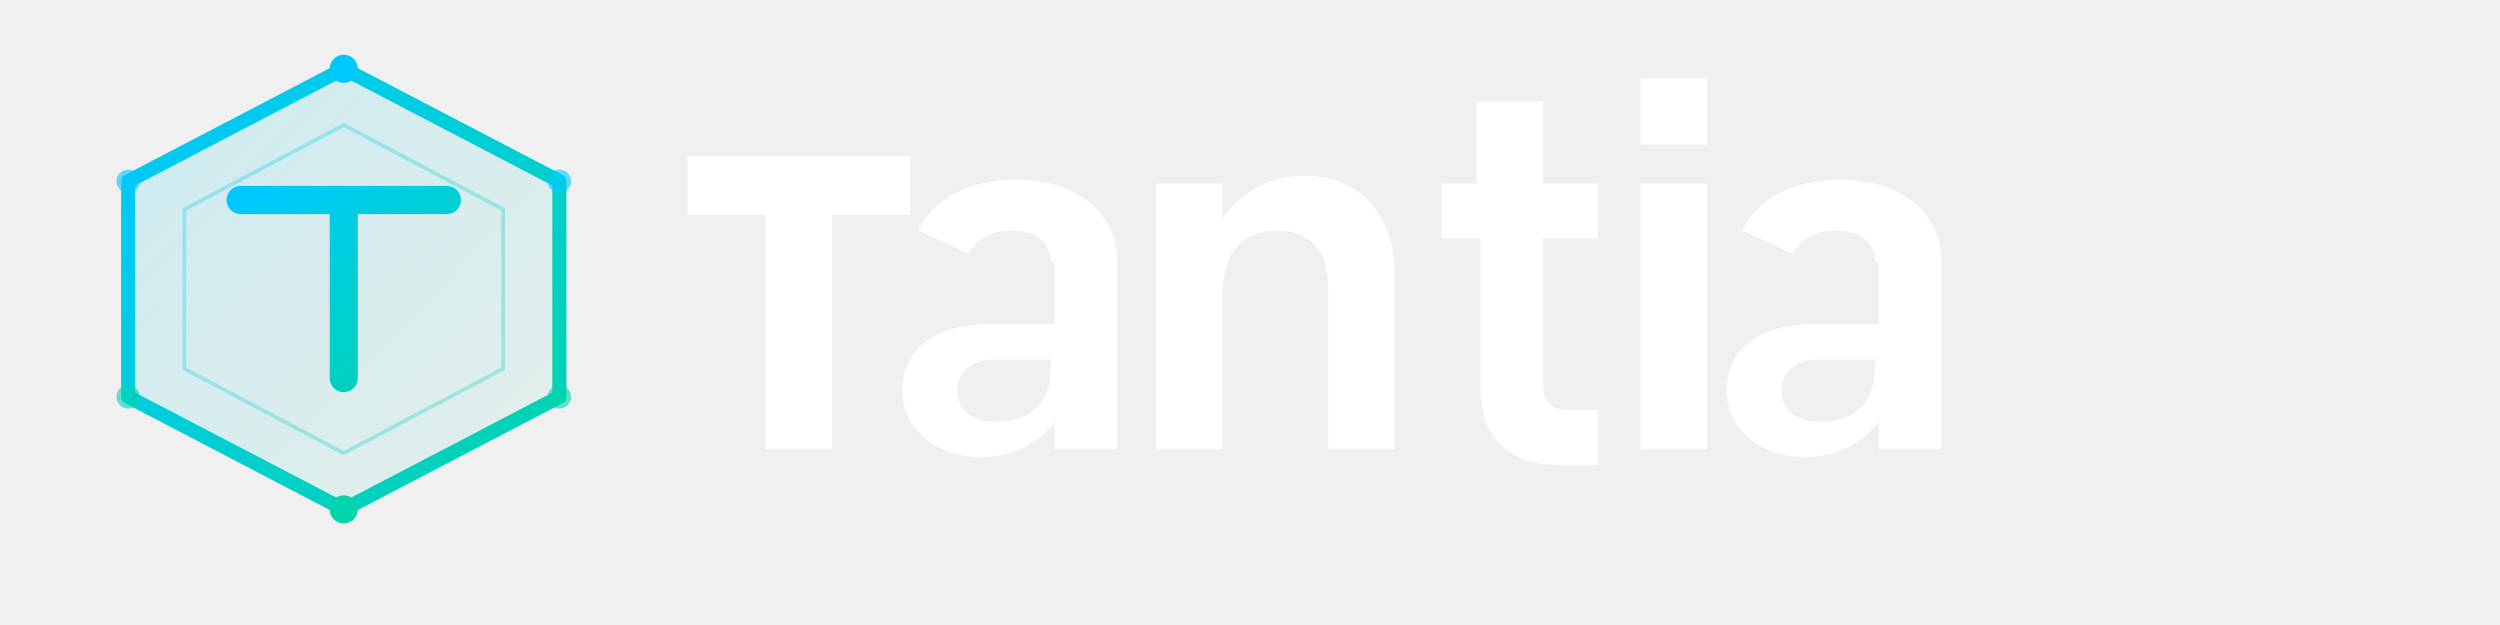
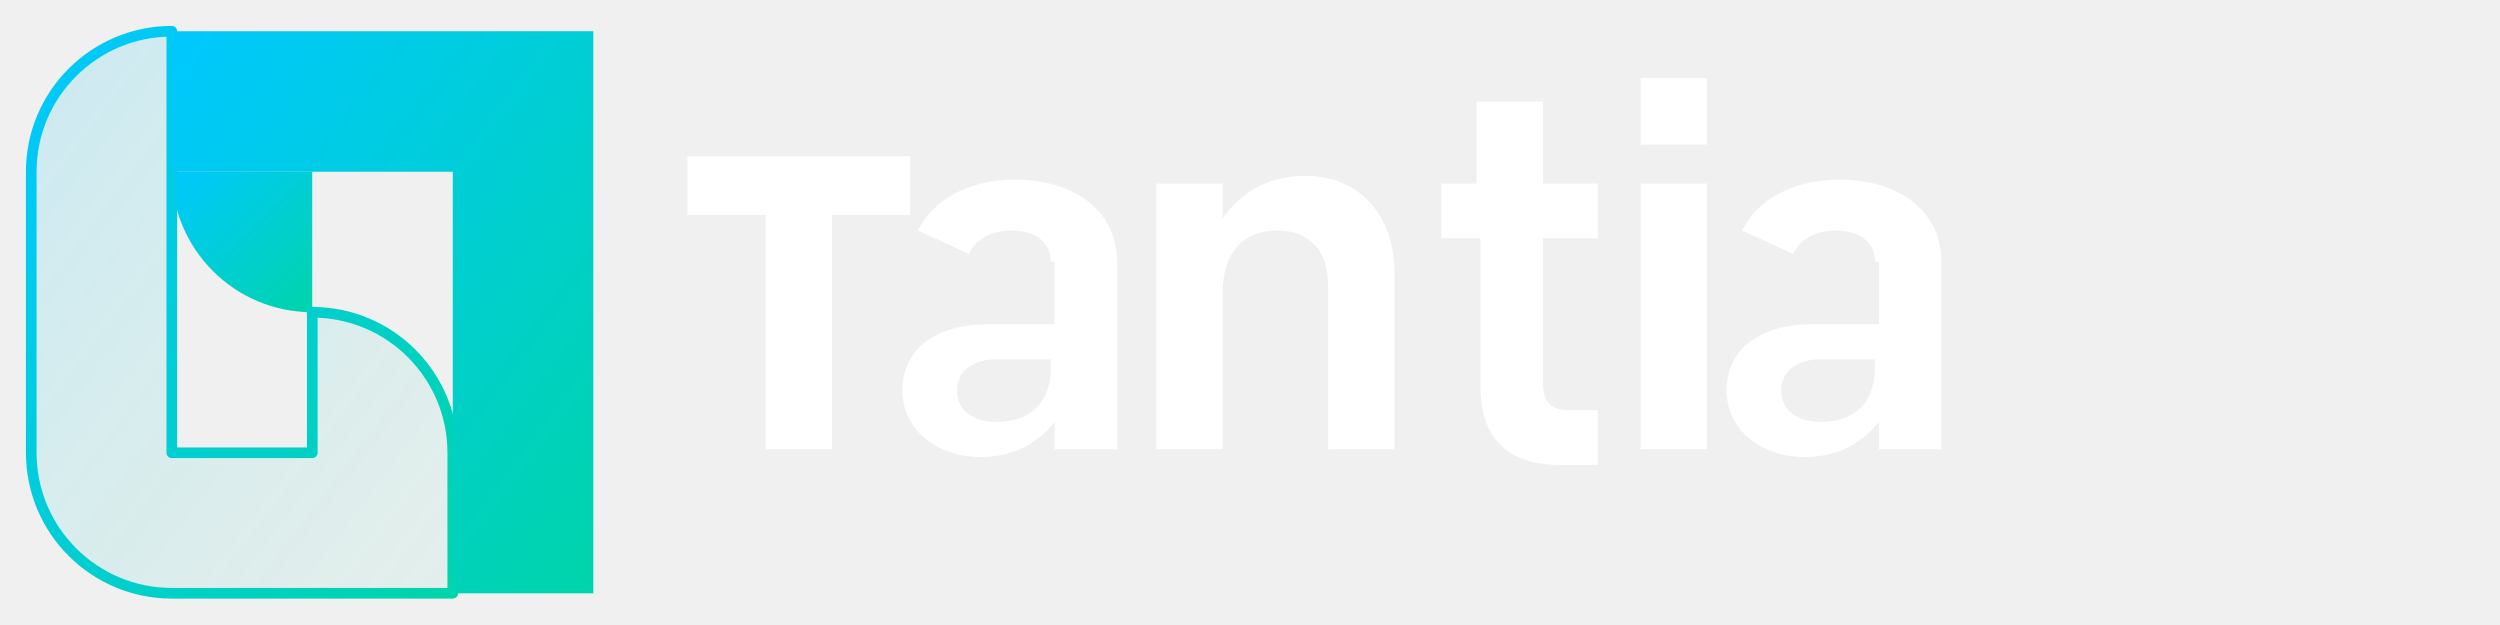
<svg xmlns="http://www.w3.org/2000/svg" width="320" height="80" viewBox="0 0 320 80" fill="none">
  <defs>
    <linearGradient id="tl-fg" x1="0%" y1="0%" x2="100%" y2="100%">
      <stop offset="0%" stop-color="#00c8ff" />
      <stop offset="100%" stop-color="#00d4aa" />
    </linearGradient>
    <linearGradient id="tl-bg" x1="0%" y1="0%" x2="100%" y2="100%">
      <stop offset="0%" stop-color="#00c8ff" stop-opacity="0.15" />
      <stop offset="100%" stop-color="#00d4aa" stop-opacity="0.05" />
    </linearGradient>
  </defs>
-   <g transform="translate(8, 4) scale(0.6)">
-     <polygon points="60,8 106,32 106,78 60,102 14,78 14,32" fill="url(#tl-bg)" stroke="url(#tl-fg)" stroke-width="3" stroke-linejoin="round" />
-     <polygon points="60,20 94,38 94,72 60,90 26,72 26,38" fill="none" stroke="url(#tl-fg)" stroke-width="0.8" opacity="0.3" stroke-linejoin="round" />
-     <path d="M38 36h44M60 36v38" stroke="url(#tl-fg)" stroke-width="6" stroke-linecap="round" stroke-linejoin="round" fill="none" />
-     <circle cx="60" cy="8" r="3" fill="#00c8ff" />
-     <circle cx="106" cy="32" r="2.5" fill="#00c8ff" opacity="0.6" />
-     <circle cx="106" cy="78" r="2.5" fill="#00d4aa" opacity="0.6" />
-     <circle cx="60" cy="102" r="3" fill="#00d4aa" />
-     <circle cx="14" cy="78" r="2.5" fill="#00d4aa" opacity="0.6" />
-     <circle cx="14" cy="32" r="2.5" fill="#00c8ff" opacity="0.6" />
+   <g transform="translate(4, 4) scale(0.91)">
+     <path fill="url(#tl-fg)" d="M19.76,19.76h19.76v19.76h0c-10.91,0-19.76-8.86-19.76-19.76h0Z" />
+     <path fill="url(#tl-bg)" stroke="url(#tl-fg)" stroke-width="1.5" stroke-linejoin="round" d="M39.53,39.53v19.76h-19.76V0C8.85,0,0,8.85,0,19.76v39.53c0,10.92,8.85,19.76,19.76,19.76h39.53v-19.76h0c0-10.92-8.85-19.76-19.76-19.76Z" />
+     <polygon fill="url(#tl-fg)" points="59.29 0 39.53 0 19.76 0 19.76 19.76 39.53 19.76 59.29 19.76 59.29 39.53 59.29 59.29 59.29 79.06 79.06 79.06 79.06 59.29 79.06 39.53 79.06 19.76 79.06 0 59.29 0" />
  </g>
  <g fill="white" transform="translate(88, 0)">
    <path d="M0 20h28.5v7.5h-10v30h-8.5v-30h-10z" />
    <path d="M46.5 33.5c0-2.5-2-4-5-4-2.5 0-4.5 1-5.5 3l-6.5-3c2-4 6.5-6.5 12.5-6.5 7.5 0 13 4 13 10.5v24h-8v-3.5c-2 2.5-5 4.5-9.5 4.5-5.5 0-10-3.5-10-8.5 0-5.5 4.5-8.5 11-8.5h8.5v-8zm0 13.5v-1h-7c-3 0-5 1.5-5 4s2 4 5 4c4.5 0 7-2.5 7-7z" />
    <path d="M60 23.5h8.5v4.5c2-3 5.5-5.5 10.5-5.5 7 0 11.5 5 11.5 12.5v22.5h-8.5V36.5c0-4.5-2.5-7-6.5-7-4.5 0-7 3-7 8v20h-8.5z" />
    <path d="M101 13h8.5v10.5h7v7h-7V49c0 2.5 1 3.5 3.5 3.5h3.5v7h-5c-6 0-10-3-10-10V30.5h-5v-7h4.5z" />
    <path d="M122 23.5h8.5v34h-8.5zm0-13.5h8.5v8.5h-8.5z" />
    <path d="M152 33.5c0-2.5-2-4-5-4-2.5 0-4.5 1-5.5 3l-6.5-3c2-4 6.5-6.5 12.5-6.5 7.5 0 13 4 13 10.5v24h-8v-3.5c-2 2.5-5 4.5-9.5 4.5-5.5 0-10-3.5-10-8.5 0-5.5 4.5-8.5 11-8.5h8.5v-8zm0 13.5v-1h-7c-3 0-5 1.5-5 4s2 4 5 4c4.5 0 7-2.5 7-7z" />
  </g>
</svg>
